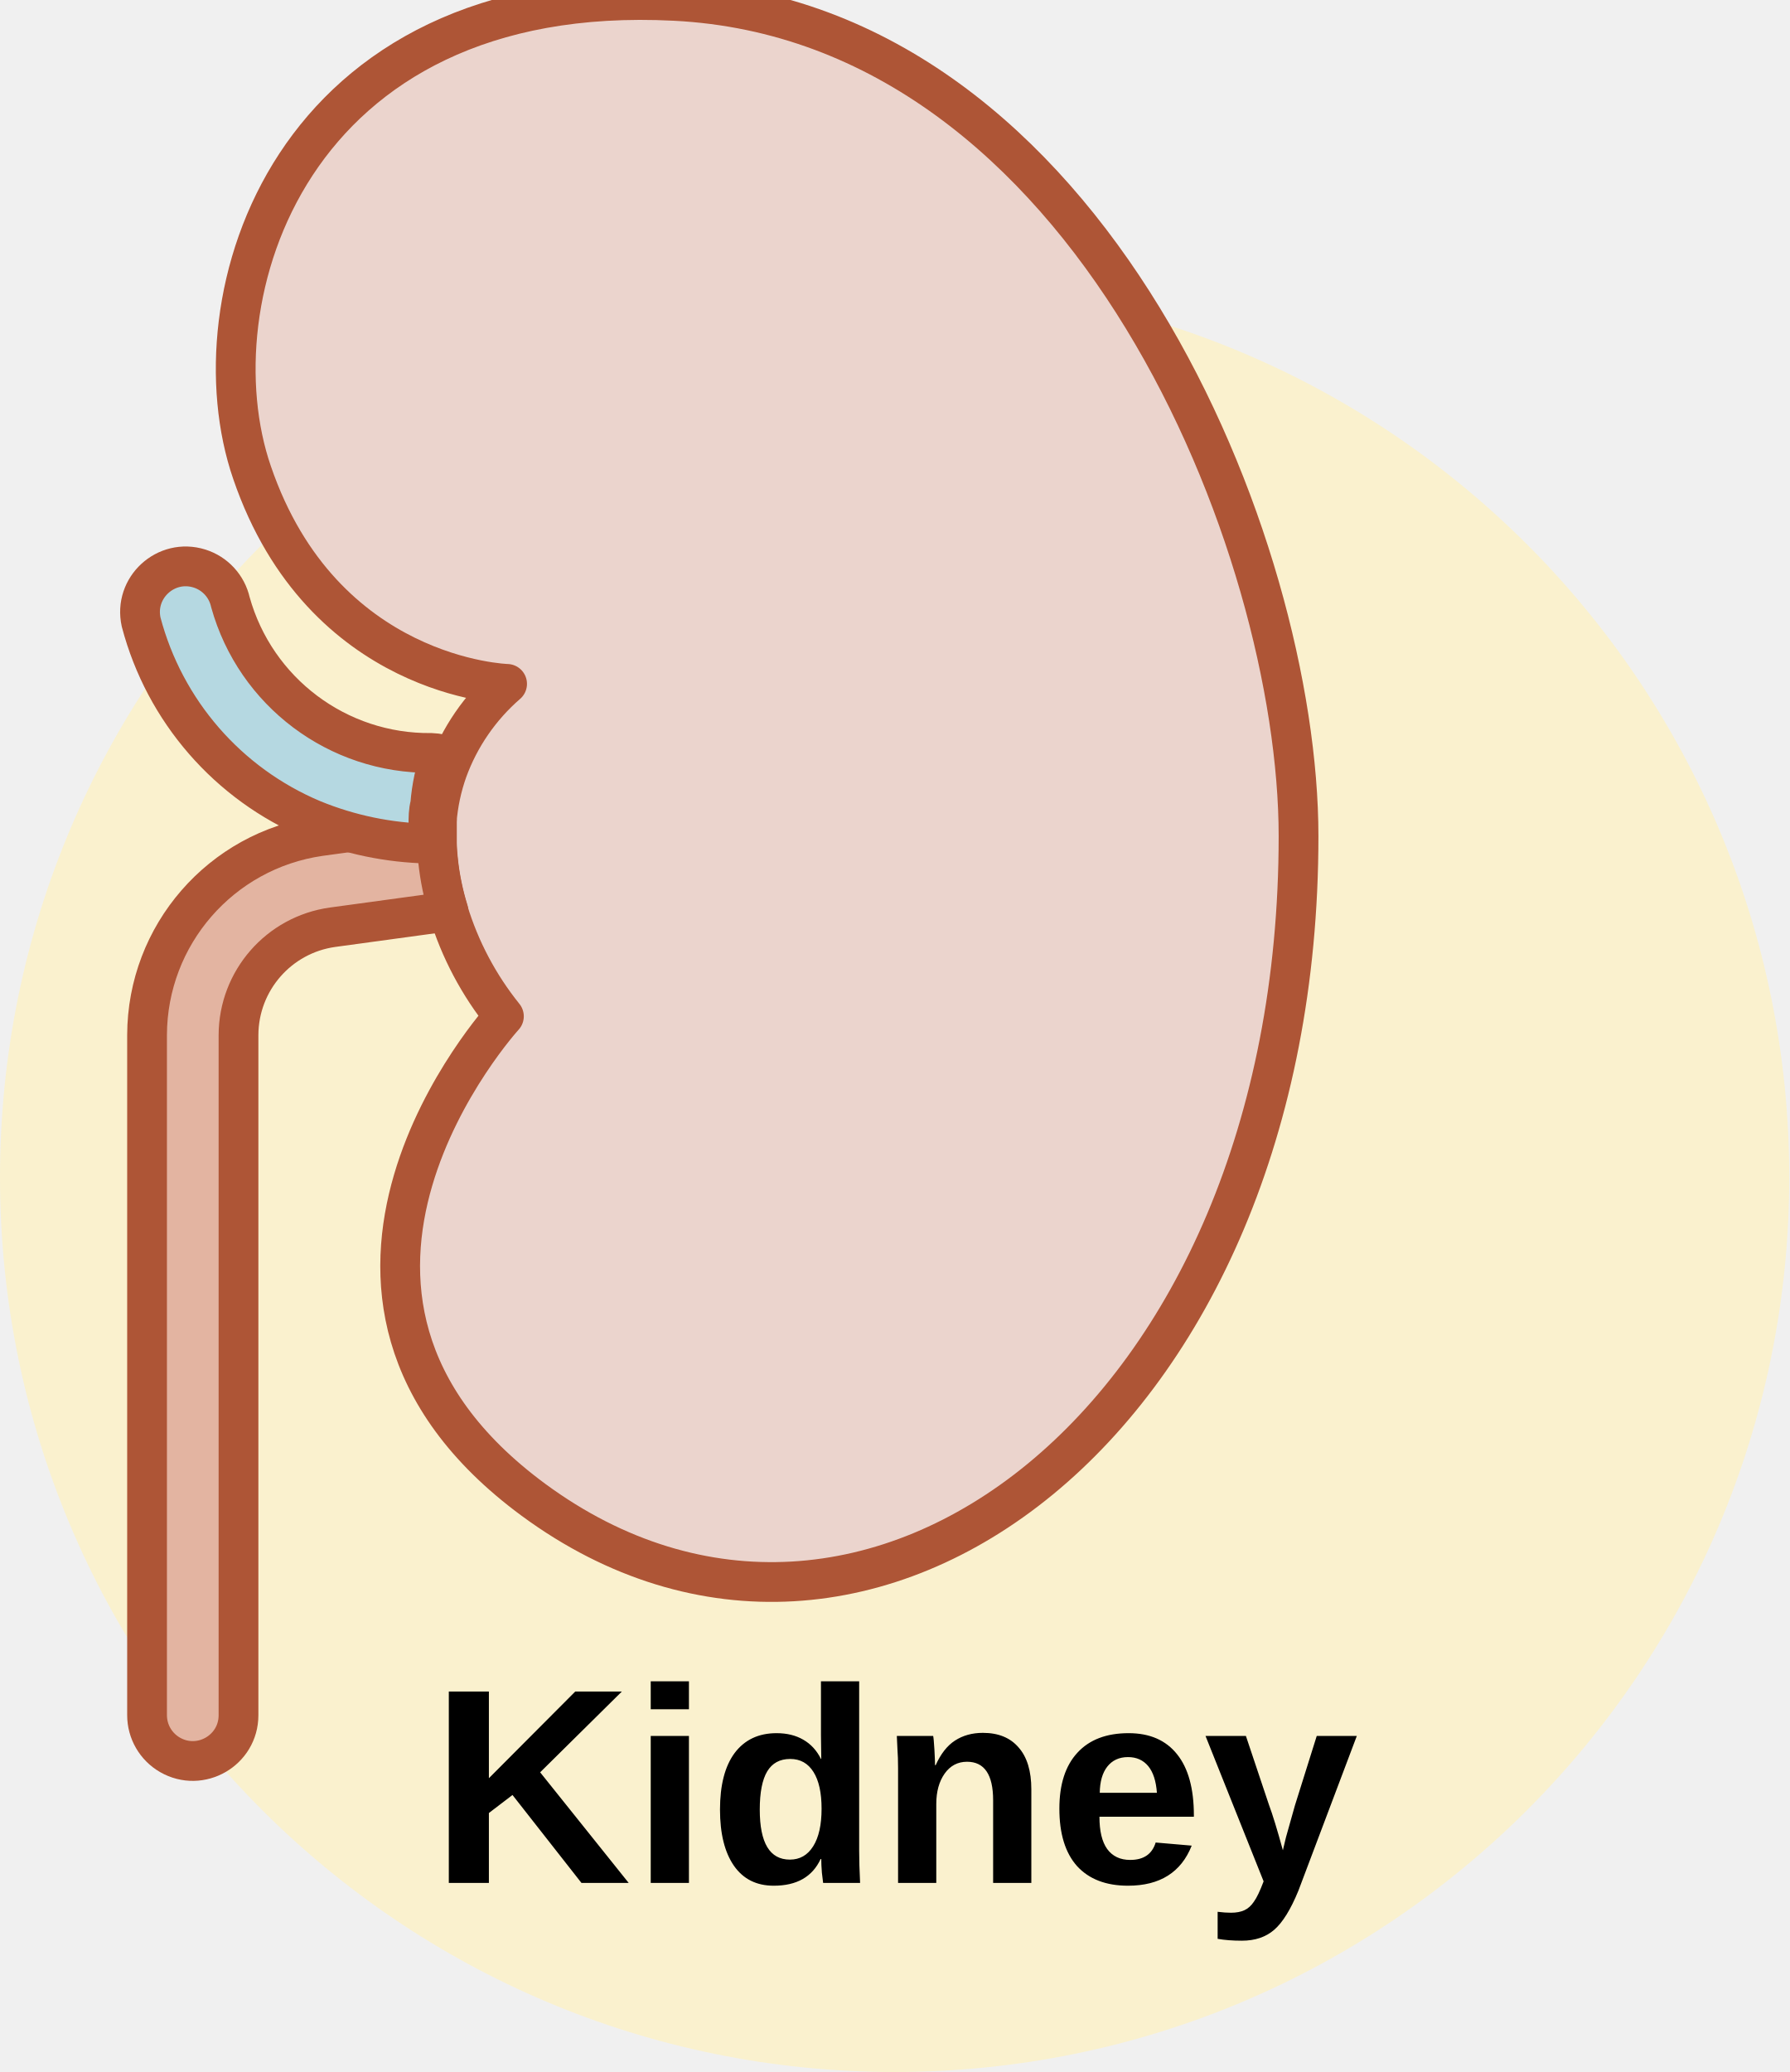
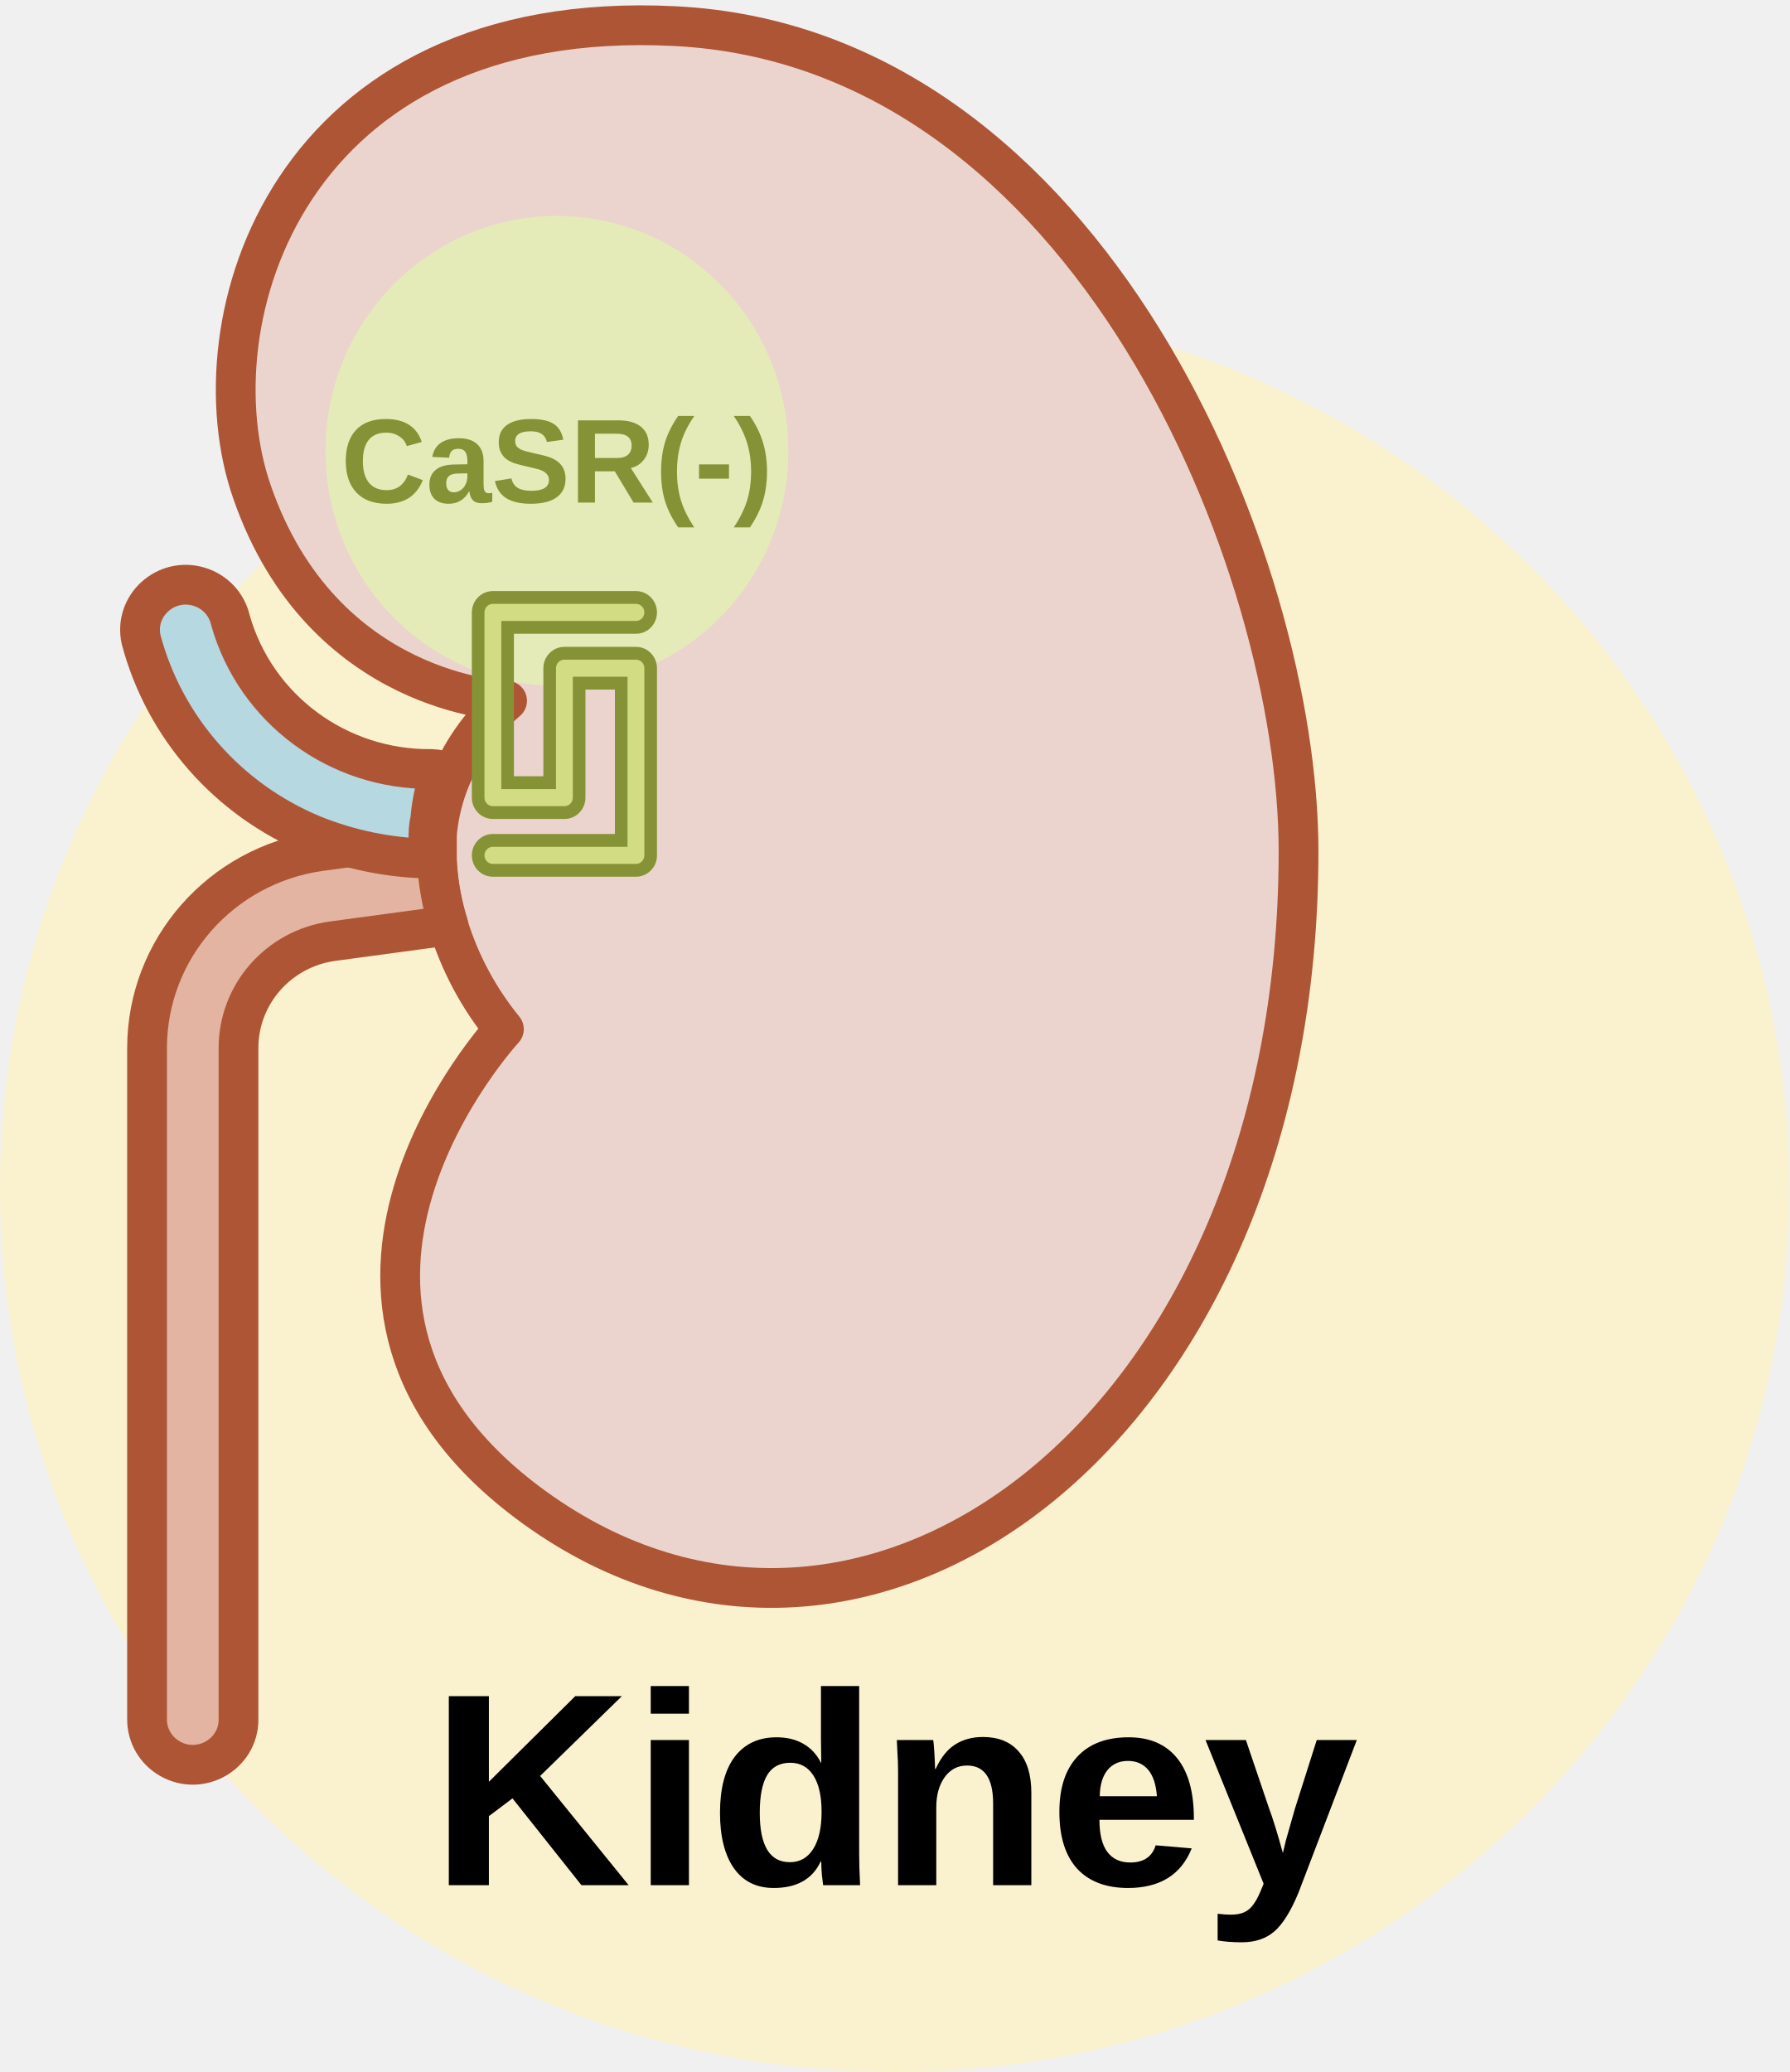
- <svg xmlns="http://www.w3.org/2000/svg" viewBox="386.479 11.347 90 104.21" width="90" height="104.21">
+ <svg xmlns="http://www.w3.org/2000/svg" xmlns:xlink="http://www.w3.org/1999/xlink" viewBox="386.479 11.347 90 104.21" width="90" height="104.21">
  <defs>
    <style>.cls-1,.cls-15{fill:#eccbbd;}.cls-1,.cls-10,.cls-11,.cls-12,.cls-13,.cls-14,.cls-17,.cls-18,.cls-19,.cls-20,.cls-21,.cls-22,.cls-23,.cls-24,.cls-25,.cls-28,.cls-29,.cls-3,.cls-30,.cls-31,.cls-32,.cls-6,.cls-7,.cls-8{stroke:#ae5536;}.cls-1,.cls-10,.cls-11,.cls-12,.cls-13,.cls-14,.cls-17,.cls-18,.cls-20,.cls-21,.cls-22,.cls-23,.cls-24,.cls-25,.cls-28,.cls-29,.cls-3,.cls-30,.cls-31,.cls-32,.cls-33,.cls-6,.cls-7,.cls-8{stroke-linecap:round;}.cls-1,.cls-10,.cls-11,.cls-12,.cls-13,.cls-14,.cls-17,.cls-18,.cls-19,.cls-20,.cls-21,.cls-22,.cls-23,.cls-24,.cls-25,.cls-28,.cls-29,.cls-3,.cls-30,.cls-31,.cls-32,.cls-33,.cls-6,.cls-8{stroke-linejoin:round;}.cls-1,.cls-10,.cls-12,.cls-13,.cls-14,.cls-18,.cls-19,.cls-20,.cls-25,.cls-3,.cls-30,.cls-31,.cls-32,.cls-6,.cls-8{stroke-width:2px;}.cls-11,.cls-18,.cls-2,.cls-7{fill:none;}.cls-17,.cls-3,.cls-9{fill:#fff;}.cls-4{fill:#e5f3ea;}.cls-5{fill:#faf1ce;}.cls-6{fill:#f0f7f9;}.cls-7{stroke-miterlimit:10;}.cls-8{fill:#f6e6a7;}.cls-10{fill:#e3ecc1;}.cls-12{fill:#d5a696;}.cls-13{fill:#f4e297;}.cls-14{fill:#f8eec2;}.cls-16{clip-path:url(#clip-path);}.cls-19{fill:#f3e0d8;}.cls-20{fill:#e0eef2;}.cls-21{fill:#d4e9ed;}.cls-22{fill:#efd4c9;}.cls-23{fill:#e0eabb;}.cls-24{fill:#f8ecba;}.cls-25{fill:#f1d9d0;}.cls-26{clip-path:url(#clip-path-2);}.cls-27{clip-path:url(#clip-path-3);}.cls-28{fill:#cae3e9;}.cls-29{fill:#ebf4f7;}.cls-30{fill:#ebd4cd;}.cls-31{fill:#b5d8e1;}.cls-32{fill:#e3b4a1;}.cls-33{fill:#b6d391;stroke:#5e7658;}.cls-34,.cls-35{font-size:14px;font-family:Arial-BoldMT, Arial;font-weight:700;}.cls-35{fill:#5e7658;}</style>
+     <symbol id="CaSR-" data-name="CaSR-" viewBox="0 0 55 77.35">
+       <g id="Neues_Symbol_4" data-name="Neues Symbol 4">
+         <circle class="cls-1" cx="27.5" cy="27.5" r="27.5" style="fill: rgb(229, 235, 184); stroke-width: 0;" />
+       </g>
+       <text class="cls-2" transform="translate(1.83 33.55)" style="white-space: pre; font-family: Arial-BoldMT, Arial; font-size: 14px; font-weight: bold; line-height: 22.4px; width: 51.312px; perspective-origin: 25.656px 0px; fill: rgb(133, 146, 53);">CaSR(-)</text>
+       <g id="Neues_Symbol_3" data-name="Neues Symbol 3">
+         <polyline class="cls-3" points="36.89 46.41 19.89 46.41 19.89 68.09 28.39 68.09 28.39 52.94 36.89 52.94 36.89 74.85 19.89 74.85" style="fill: none; stroke: rgb(133, 146, 53); stroke-linecap: round; stroke-linejoin: round; stroke-width: 5px;" />
+         <polyline class="cls-4" points="36.89 46.41 19.89 46.41 19.89 68.09 28.39 68.09 28.39 52.94 36.89 52.94 36.89 74.85 19.89 74.85" style="fill: none; stroke: rgb(210, 221, 131); stroke-linecap: round; stroke-linejoin: round; stroke-width: 2px;" />
+       </g>
+     </symbol>
  </defs>
-   <circle class="cls-5" cx="431.479" cy="70.557" r="45" transform="matrix(1, 0, 0, 1, 0, 0)" />
-   <text class="cls-34" style="white-space: pre; font-size: 14px;" x="408.116" y="106.047" transform="matrix(1, 0, 0, 1, 0, 0)">Kidney</text>
-   <path class="cls-30" d="M 451.796 53.402 C 451.796 82.872 429.976 99.042 413.316 86.782 C 399.146 76.352 411.826 62.462 411.826 62.462 C 410.563 60.894 409.612 59.098 409.026 57.172 C 408.771 56.348 408.597 55.5 408.506 54.642 C 408.506 54.352 408.446 54.032 408.446 53.722 C 408.446 53.412 408.446 52.992 408.446 52.642 C 408.514 51.775 408.696 50.921 408.986 50.102 C 409.598 48.417 410.631 46.916 411.986 45.742 C 411.986 45.742 402.706 45.492 399.156 35.112 C 396.156 26.412 400.966 10.392 420.426 11.392 C 441.356 12.452 451.796 38.862 451.796 53.402 Z" transform="matrix(1, 0, 0, 1, 0, 0)" />
-   <path class="cls-32" d="M 409.036 57.162 C 408.949 57.192 408.858 57.212 408.766 57.222 L 403.206 57.982 C 400.501 58.36 398.485 60.67 398.476 63.402 L 398.476 97.612 C 398.476 99.383 396.56 100.489 395.026 99.604 C 394.315 99.193 393.876 98.434 393.876 97.612 L 393.876 63.402 C 393.89 58.374 397.589 54.117 402.566 53.402 L 402.566 53.402 L 408.126 52.642 C 408.236 52.633 408.346 52.633 408.456 52.642 C 408.456 52.992 408.456 53.352 408.456 53.722 C 408.456 54.092 408.456 54.352 408.516 54.642 C 408.607 55.497 408.782 56.341 409.036 57.162 Z" transform="matrix(1, 0, 0, 1, 0, 0)" />
-   <path class="cls-31" d="M 408.029 52.856 C 408.029 53.166 408.029 53.486 408.089 53.776 L 408.029 53.776 C 406.031 53.734 404.057 53.324 402.209 52.566 C 397.946 50.775 394.758 47.106 393.579 42.636 C 393.194 40.907 394.824 39.411 396.513 39.941 C 397.297 40.188 397.89 40.833 398.069 41.636 C 399.331 46.157 403.474 49.266 408.169 49.216 C 408.333 49.221 408.497 49.241 408.659 49.276 C 408.368 50.095 408.186 50.949 408.119 51.816 C 408.029 52.136 408.029 52.486 408.029 52.856 Z" transform="matrix(1, 0, 0, 1, 0, 0)" />
+   <circle class="cls-5" cx="431.479" cy="70.557" r="45" transform="matrix(1, 0, 0, 0.987821, 0, 1.407325)" />
+   <text class="cls-34" style="white-space: pre; font-size: 14px;" x="408.116" y="106.047" transform="matrix(1, 0, 0, 0.987821, 0, 1.407325)">Kidney</text>
+   <path class="cls-30" d="M 451.796 54.159 C 451.796 83.27 429.976 99.243 413.316 87.132 C 399.146 76.829 411.826 63.109 411.826 63.109 C 410.563 61.56 409.612 59.786 409.026 57.883 C 408.771 57.069 408.597 56.231 408.506 55.384 C 408.506 55.097 408.446 54.781 408.446 54.475 C 408.446 54.169 408.446 53.754 408.446 53.408 C 408.514 52.552 408.696 51.708 408.986 50.899 C 409.598 49.235 410.631 47.752 411.986 46.592 C 411.986 46.592 402.706 46.345 399.156 36.092 C 396.156 27.498 400.966 11.673 420.426 12.661 C 441.356 13.708 451.796 39.796 451.796 54.159 Z" />
+   <path class="cls-32" d="M 409.036 57.873 C 408.949 57.903 408.858 57.923 408.766 57.932 L 403.206 58.683 C 400.501 59.057 398.485 61.338 398.476 64.037 L 398.476 97.831 C 398.476 99.58 396.56 100.673 395.026 99.798 C 394.315 99.392 393.876 98.643 393.876 97.831 L 393.876 64.037 C 393.89 59.07 397.589 54.865 402.566 54.159 L 402.566 54.159 L 408.126 53.408 C 408.236 53.399 408.346 53.399 408.456 53.408 C 408.456 53.754 408.456 54.11 408.456 54.475 C 408.456 54.841 408.456 55.097 408.516 55.384 C 408.607 56.228 408.782 57.062 409.036 57.873 Z" />
+   <path class="cls-31" d="M 408.029 53.62 C 408.029 53.926 408.029 54.242 408.089 54.528 L 408.029 54.528 C 406.031 54.487 404.057 54.082 402.209 53.333 C 397.946 51.564 394.758 47.94 393.579 43.524 C 393.194 41.816 394.824 40.338 396.513 40.862 C 397.297 41.106 397.89 41.743 398.069 42.536 C 399.331 47.002 403.474 50.073 408.169 50.024 C 408.333 50.029 408.497 50.049 408.659 50.083 C 408.368 50.892 408.186 51.736 408.119 52.592 C 408.029 52.908 408.029 53.254 408.029 53.62 Z" />
+   <g id="Bild" transform="matrix(0.371989, 0, 0, 0.334445, 406.7084, 18.48706)" />
+   <use width="55" height="77.35" transform="matrix(0.423276, 0, 0, 0.429615, 402.8521, 22.20981)" xlink:href="#CaSR-" />
</svg>
